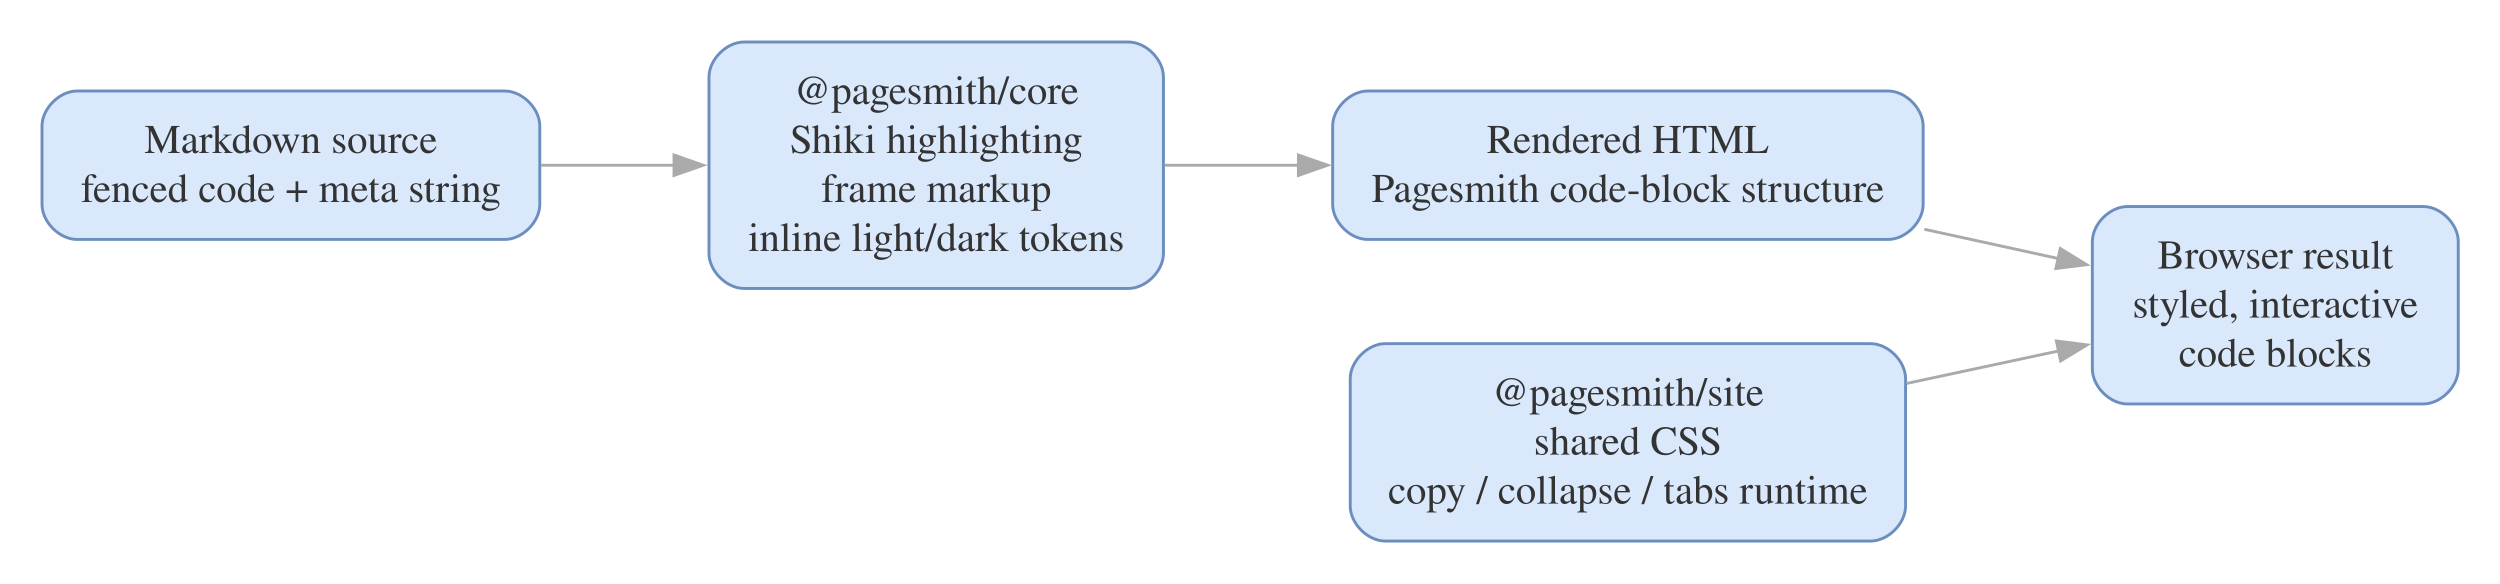
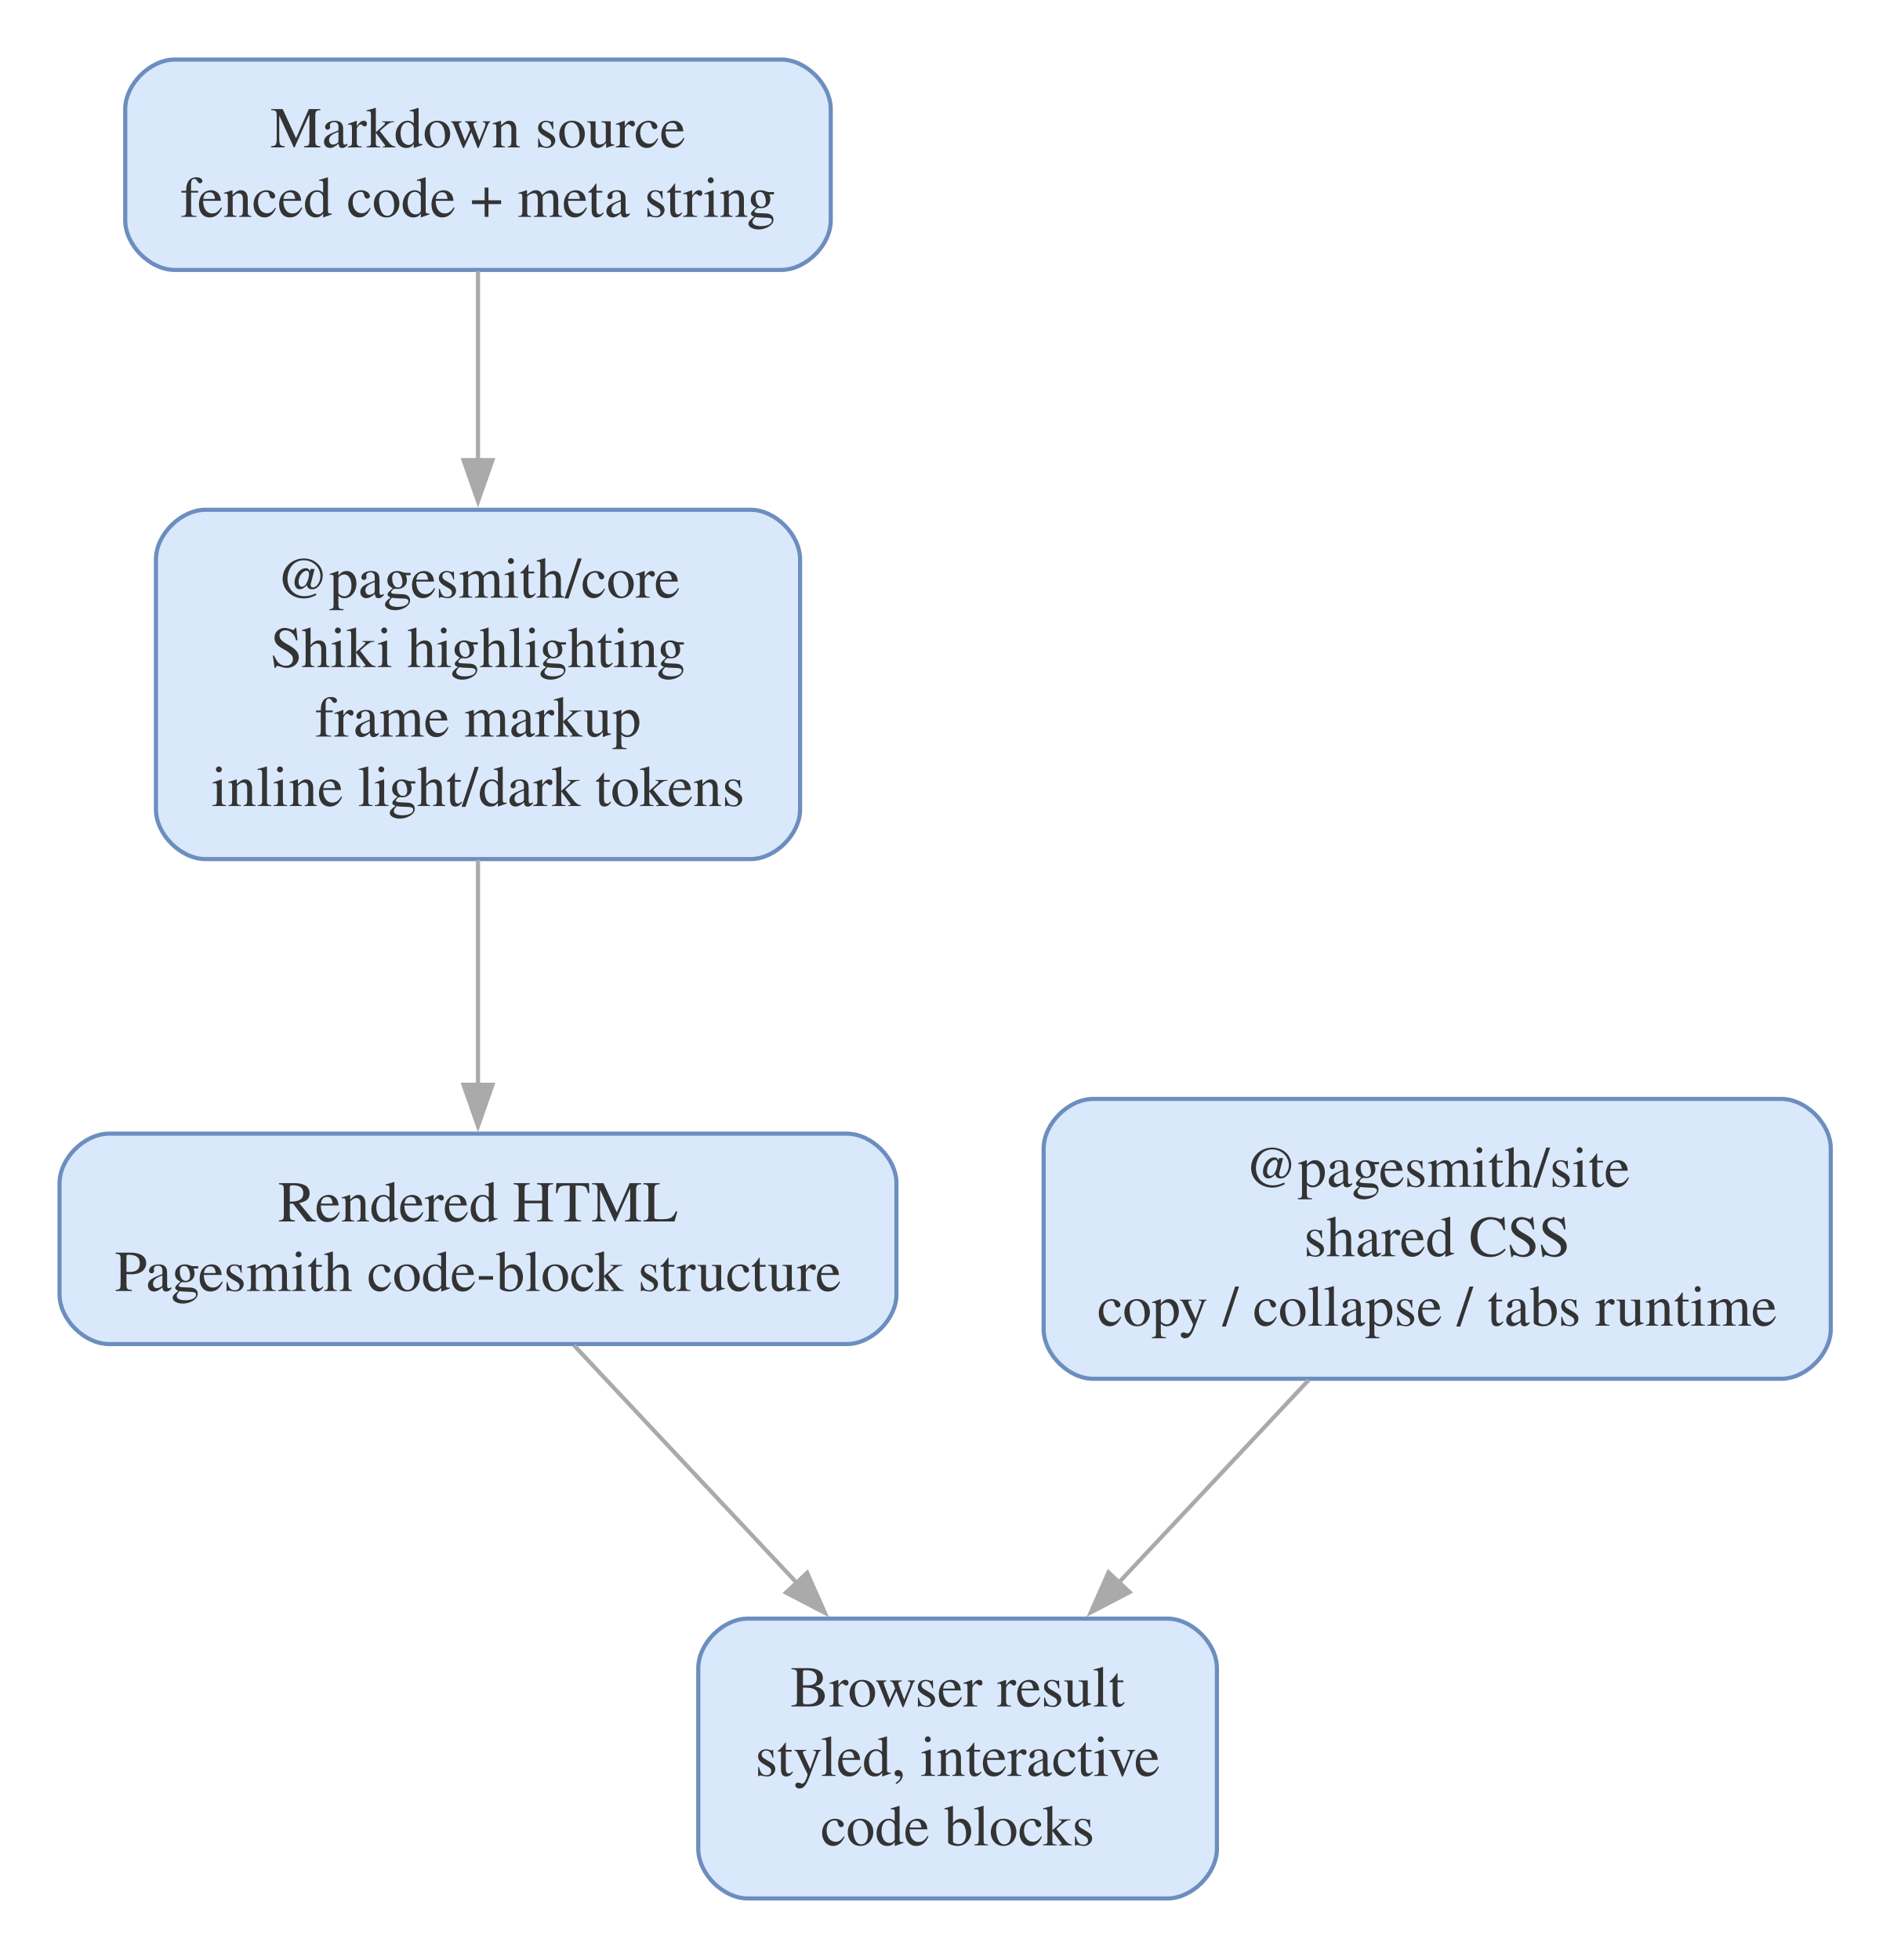
- <svg xmlns="http://www.w3.org/2000/svg" width="857pt" height="200pt" viewBox="0.00 0.00 857.00 200.00">
-   <g id="graph0" class="graph" transform="scale(1 1) rotate(0) translate(14.4 185.48)">
+ <svg xmlns="http://www.w3.org/2000/svg" width="457pt" height="474pt" viewBox="0.00 0.00 457.00 474.00">
+   <g id="graph0" class="graph" transform="scale(1 1) rotate(0) translate(14.4 459.12)">
    <g id="node1" class="node">
-       <path fill="#dae8fc" stroke="#6c8ebf" d="M158.64,-154.28C158.64,-154.28 12,-154.28 12,-154.28 6,-154.28 0,-148.28 0,-142.28 0,-142.28 0,-115.4 0,-115.4 0,-109.4 6,-103.4 12,-103.4 12,-103.4 158.64,-103.4 158.64,-103.4 164.64,-103.4 170.64,-109.4 170.64,-115.4 170.64,-115.4 170.64,-142.28 170.64,-142.28 170.64,-148.28 164.64,-154.28 158.64,-154.28" />
-       <text xml:space="preserve" text-anchor="middle" x="85.32" y="-133.04" font-family="Times,serif" font-size="14.00" fill="#333333">Markdown source</text>
-       <text xml:space="preserve" text-anchor="middle" x="85.32" y="-116.24" font-family="Times,serif" font-size="14.00" fill="#333333">fenced code + meta string</text>
+       <path fill="#dae8fc" stroke="#6c8ebf" d="M174.53,-444.72C174.53,-444.72 27.89,-444.72 27.89,-444.72 21.89,-444.72 15.89,-438.72 15.89,-432.72 15.89,-432.72 15.89,-405.84 15.89,-405.84 15.89,-399.84 21.89,-393.84 27.89,-393.84 27.89,-393.84 174.53,-393.84 174.53,-393.84 180.53,-393.84 186.53,-399.84 186.53,-405.84 186.53,-405.84 186.53,-432.72 186.53,-432.72 186.53,-438.72 180.53,-444.72 174.53,-444.72" />
+       <text xml:space="preserve" text-anchor="middle" x="101.21" y="-423.48" font-family="Times,serif" font-size="14.00" fill="#333333">Markdown source</text>
+       <text xml:space="preserve" text-anchor="middle" x="101.21" y="-406.68" font-family="Times,serif" font-size="14.00" fill="#333333">fenced code + meta string</text>
    </g>
    <g id="node2" class="node">
-       <path fill="#dae8fc" stroke="#6c8ebf" d="M372.43,-171.08C372.43,-171.08 240.64,-171.08 240.64,-171.08 234.64,-171.08 228.64,-165.08 228.64,-159.08 228.64,-159.08 228.64,-98.6 228.64,-98.6 228.64,-92.6 234.64,-86.6 240.64,-86.6 240.64,-86.6 372.43,-86.6 372.43,-86.6 378.43,-86.6 384.43,-92.6 384.43,-98.6 384.43,-98.6 384.43,-159.08 384.43,-159.08 384.43,-165.08 378.43,-171.08 372.43,-171.08" />
-       <text xml:space="preserve" text-anchor="middle" x="306.54" y="-149.84" font-family="Times,serif" font-size="14.00" fill="#333333">@pagesmith/core</text>
-       <text xml:space="preserve" text-anchor="middle" x="306.54" y="-133.04" font-family="Times,serif" font-size="14.00" fill="#333333">Shiki highlighting</text>
-       <text xml:space="preserve" text-anchor="middle" x="306.54" y="-116.24" font-family="Times,serif" font-size="14.00" fill="#333333">frame markup</text>
-       <text xml:space="preserve" text-anchor="middle" x="306.54" y="-99.44" font-family="Times,serif" font-size="14.00" fill="#333333">inline light/dark tokens</text>
+       <path fill="#dae8fc" stroke="#6c8ebf" d="M167.11,-335.84C167.11,-335.84 35.32,-335.84 35.32,-335.84 29.32,-335.84 23.32,-329.84 23.32,-323.84 23.32,-323.84 23.32,-263.36 23.32,-263.36 23.32,-257.36 29.32,-251.36 35.32,-251.36 35.32,-251.36 167.11,-251.36 167.11,-251.36 173.11,-251.36 179.11,-257.36 179.11,-263.36 179.11,-263.36 179.11,-323.84 179.11,-323.84 179.11,-329.84 173.11,-335.84 167.11,-335.84" />
+       <text xml:space="preserve" text-anchor="middle" x="101.21" y="-314.6" font-family="Times,serif" font-size="14.00" fill="#333333">@pagesmith/core</text>
+       <text xml:space="preserve" text-anchor="middle" x="101.21" y="-297.8" font-family="Times,serif" font-size="14.00" fill="#333333">Shiki highlighting</text>
+       <text xml:space="preserve" text-anchor="middle" x="101.21" y="-281" font-family="Times,serif" font-size="14.00" fill="#333333">frame markup</text>
+       <text xml:space="preserve" text-anchor="middle" x="101.21" y="-264.2" font-family="Times,serif" font-size="14.00" fill="#333333">inline light/dark tokens</text>
    </g>
    <g id="edge1" class="edge">
-       <path fill="none" stroke="#aaaaaa" d="M171.08,-128.84C186.05,-128.84 201.69,-128.84 216.77,-128.84" />
-       <polygon fill="#aaaaaa" stroke="#aaaaaa" points="216.66,-132.34 226.66,-128.84 216.66,-125.34 216.66,-132.34" />
+       <path fill="none" stroke="#aaaaaa" d="M101.21,-393.55C101.21,-380.39 101.21,-363.67 101.21,-347.74" />
+       <polygon fill="#aaaaaa" stroke="#aaaaaa" points="104.71,-347.85 101.21,-337.85 97.71,-347.85 104.71,-347.85" />
    </g>
    <g id="node3" class="node">
-       <path fill="#dae8fc" stroke="#6c8ebf" d="M632.86,-154.28C632.86,-154.28 454.43,-154.28 454.43,-154.28 448.43,-154.28 442.43,-148.28 442.43,-142.28 442.43,-142.28 442.43,-115.4 442.43,-115.4 442.43,-109.4 448.43,-103.4 454.43,-103.4 454.43,-103.4 632.86,-103.4 632.86,-103.4 638.86,-103.4 644.86,-109.4 644.86,-115.4 644.86,-115.4 644.86,-142.28 644.86,-142.28 644.86,-148.28 638.86,-154.28 632.86,-154.28" />
-       <text xml:space="preserve" text-anchor="middle" x="543.64" y="-133.04" font-family="Times,serif" font-size="14.00" fill="#333333">Rendered HTML</text>
-       <text xml:space="preserve" text-anchor="middle" x="543.64" y="-116.24" font-family="Times,serif" font-size="14.00" fill="#333333">Pagesmith code-block structure</text>
+       <path fill="#dae8fc" stroke="#6c8ebf" d="M190.42,-184.96C190.42,-184.96 12,-184.96 12,-184.96 6,-184.96 0,-178.96 0,-172.96 0,-172.96 0,-146.08 0,-146.08 0,-140.08 6,-134.08 12,-134.08 12,-134.08 190.42,-134.08 190.42,-134.08 196.42,-134.08 202.42,-140.08 202.42,-146.08 202.42,-146.08 202.42,-172.96 202.42,-172.96 202.42,-178.96 196.42,-184.96 190.42,-184.96" />
+       <text xml:space="preserve" text-anchor="middle" x="101.21" y="-163.72" font-family="Times,serif" font-size="14.00" fill="#333333">Rendered HTML</text>
+       <text xml:space="preserve" text-anchor="middle" x="101.21" y="-146.92" font-family="Times,serif" font-size="14.00" fill="#333333">Pagesmith code-block structure</text>
    </g>
    <g id="edge2" class="edge">
-       <path fill="none" stroke="#aaaaaa" d="M384.85,-128.84C399.6,-128.84 415.32,-128.84 430.9,-128.84" />
-       <polygon fill="#aaaaaa" stroke="#aaaaaa" points="430.69,-132.34 440.69,-128.84 430.69,-125.34 430.69,-132.34" />
+       <path fill="none" stroke="#aaaaaa" d="M101.21,-251.17C101.21,-233.59 101.21,-213.3 101.21,-196.37" />
+       <polygon fill="#aaaaaa" stroke="#aaaaaa" points="104.71,-196.78 101.21,-186.78 97.71,-196.78 104.71,-196.78" />
    </g>
    <g id="node5" class="node">
-       <path fill="#dae8fc" stroke="#6c8ebf" d="M816.29,-114.68C816.29,-114.68 714.86,-114.68 714.86,-114.68 708.86,-114.68 702.86,-108.68 702.86,-102.68 702.86,-102.68 702.86,-59 702.86,-59 702.86,-53 708.86,-47 714.86,-47 714.86,-47 816.29,-47 816.29,-47 822.29,-47 828.29,-53 828.29,-59 828.29,-59 828.29,-102.68 828.29,-102.68 828.29,-108.68 822.29,-114.68 816.29,-114.68" />
-       <text xml:space="preserve" text-anchor="middle" x="765.58" y="-93.44" font-family="Times,serif" font-size="14.00" fill="#333333">Browser result</text>
-       <text xml:space="preserve" text-anchor="middle" x="765.58" y="-76.64" font-family="Times,serif" font-size="14.00" fill="#333333">styled, interactive</text>
-       <text xml:space="preserve" text-anchor="middle" x="765.58" y="-59.84" font-family="Times,serif" font-size="14.00" fill="#333333">code blocks</text>
+       <path fill="#dae8fc" stroke="#6c8ebf" d="M267.93,-67.68C267.93,-67.68 166.49,-67.68 166.49,-67.68 160.49,-67.68 154.49,-61.68 154.49,-55.68 154.49,-55.68 154.49,-12 154.49,-12 154.49,-6 160.49,0 166.49,0 166.49,0 267.93,0 267.93,0 273.93,0 279.93,-6 279.93,-12 279.93,-12 279.93,-55.68 279.93,-55.68 279.93,-61.68 273.93,-67.68 267.93,-67.68" />
+       <text xml:space="preserve" text-anchor="middle" x="217.21" y="-46.44" font-family="Times,serif" font-size="14.00" fill="#333333">Browser result</text>
+       <text xml:space="preserve" text-anchor="middle" x="217.21" y="-29.64" font-family="Times,serif" font-size="14.00" fill="#333333">styled, interactive</text>
+       <text xml:space="preserve" text-anchor="middle" x="217.21" y="-12.84" font-family="Times,serif" font-size="14.00" fill="#333333">code blocks</text>
    </g>
    <g id="edge3" class="edge">
-       <path fill="none" stroke="#aaaaaa" d="M645.28,-106.88C660.78,-103.49 676.53,-100.06 691.29,-96.83" />
-       <polygon fill="#aaaaaa" stroke="#aaaaaa" points="691.86,-100.29 700.88,-94.74 690.36,-93.45 691.86,-100.29" />
+       <path fill="none" stroke="#aaaaaa" d="M124.41,-133.79C139.84,-117.33 160.5,-95.31 178.4,-76.22" />
+       <polygon fill="#aaaaaa" stroke="#aaaaaa" points="180.82,-78.76 185.11,-69.07 175.71,-73.97 180.82,-78.76" />
    </g>
    <g id="node4" class="node">
-       <path fill="#dae8fc" stroke="#6c8ebf" d="M626.83,-67.68C626.83,-67.68 460.46,-67.68 460.46,-67.68 454.46,-67.68 448.46,-61.68 448.46,-55.68 448.46,-55.68 448.46,-12 448.46,-12 448.46,-6 454.46,0 460.46,0 460.46,0 626.83,0 626.83,0 632.83,0 638.83,-6 638.83,-12 638.83,-12 638.83,-55.68 638.83,-55.68 638.83,-61.68 632.83,-67.68 626.83,-67.68" />
-       <text xml:space="preserve" text-anchor="middle" x="543.64" y="-46.44" font-family="Times,serif" font-size="14.00" fill="#333333">@pagesmith/site</text>
-       <text xml:space="preserve" text-anchor="middle" x="543.64" y="-29.64" font-family="Times,serif" font-size="14.00" fill="#333333">shared CSS</text>
-       <text xml:space="preserve" text-anchor="middle" x="543.64" y="-12.84" font-family="Times,serif" font-size="14.00" fill="#333333">copy / collapse / tabs runtime</text>
+       <path fill="#dae8fc" stroke="#6c8ebf" d="M416.4,-193.36C416.4,-193.36 250.02,-193.36 250.02,-193.36 244.02,-193.36 238.02,-187.36 238.02,-181.36 238.02,-181.36 238.02,-137.68 238.02,-137.68 238.02,-131.68 244.02,-125.68 250.02,-125.68 250.02,-125.68 416.4,-125.68 416.4,-125.68 422.4,-125.68 428.4,-131.68 428.4,-137.68 428.4,-137.68 428.4,-181.36 428.4,-181.36 428.4,-187.36 422.4,-193.36 416.4,-193.36" />
+       <text xml:space="preserve" text-anchor="middle" x="333.21" y="-172.12" font-family="Times,serif" font-size="14.00" fill="#333333">@pagesmith/site</text>
+       <text xml:space="preserve" text-anchor="middle" x="333.21" y="-155.32" font-family="Times,serif" font-size="14.00" fill="#333333">shared CSS</text>
+       <text xml:space="preserve" text-anchor="middle" x="333.21" y="-138.52" font-family="Times,serif" font-size="14.00" fill="#333333">copy / collapse / tabs runtime</text>
    </g>
    <g id="edge4" class="edge">
-       <path fill="none" stroke="#aaaaaa" d="M639.19,-54.04C656.76,-57.8 674.87,-61.67 691.67,-65.26" />
-       <polygon fill="#aaaaaa" stroke="#aaaaaa" points="690.52,-68.59 701.03,-67.26 691.98,-61.75 690.52,-68.59" />
+       <path fill="none" stroke="#aaaaaa" d="M302.13,-125.38C287.95,-110.26 271.03,-92.22 256.03,-76.22" />
+       <polygon fill="#aaaaaa" stroke="#aaaaaa" points="258.81,-74.08 249.42,-69.18 253.71,-78.87 258.81,-74.08" />
    </g>
  </g>
</svg>
